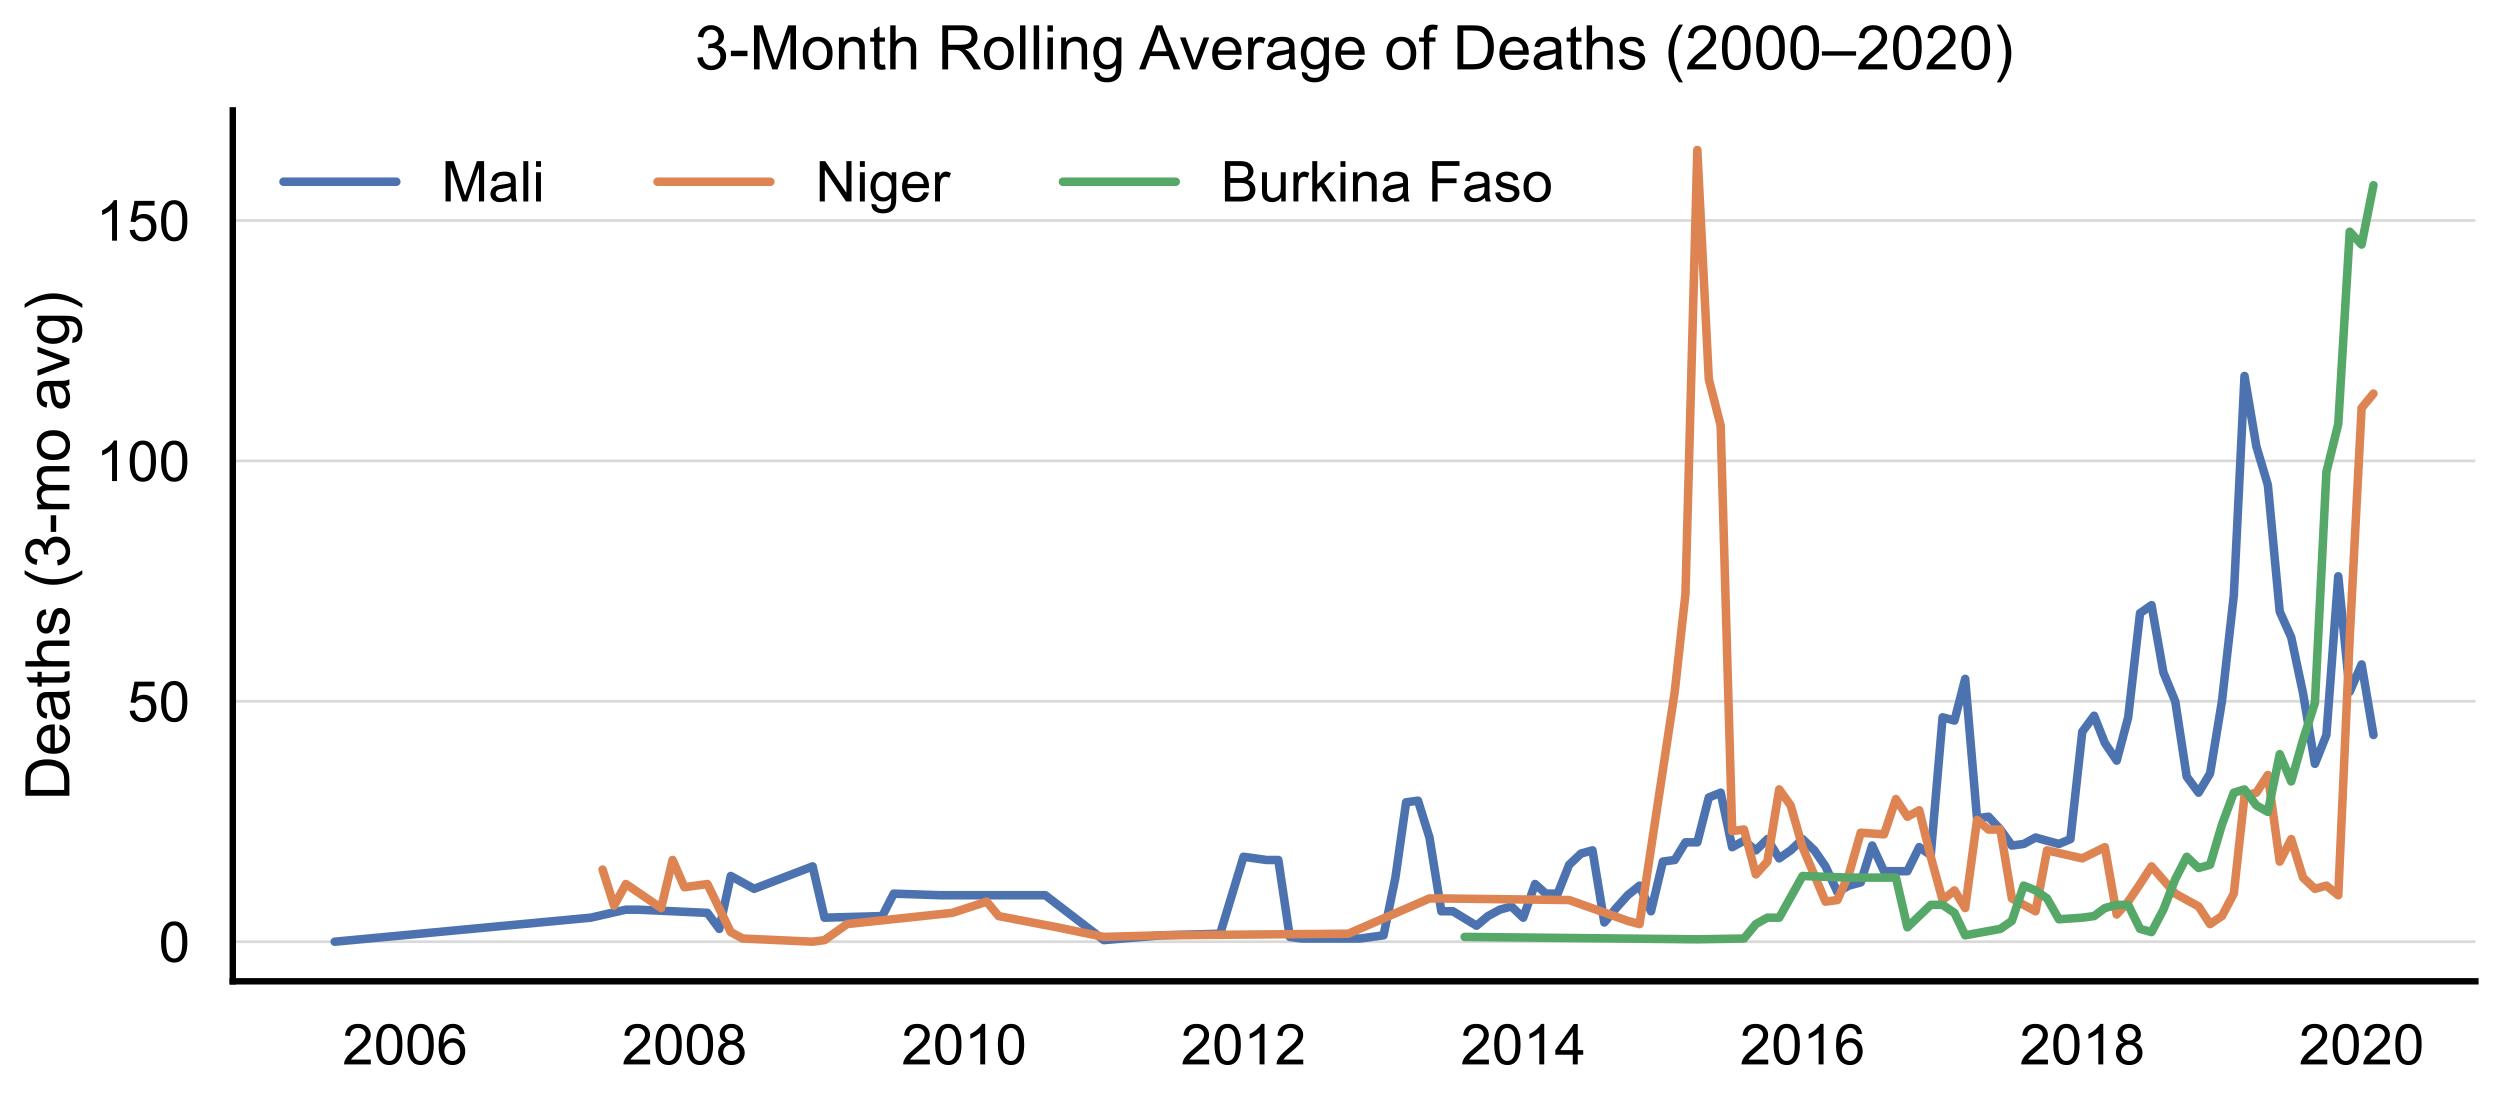
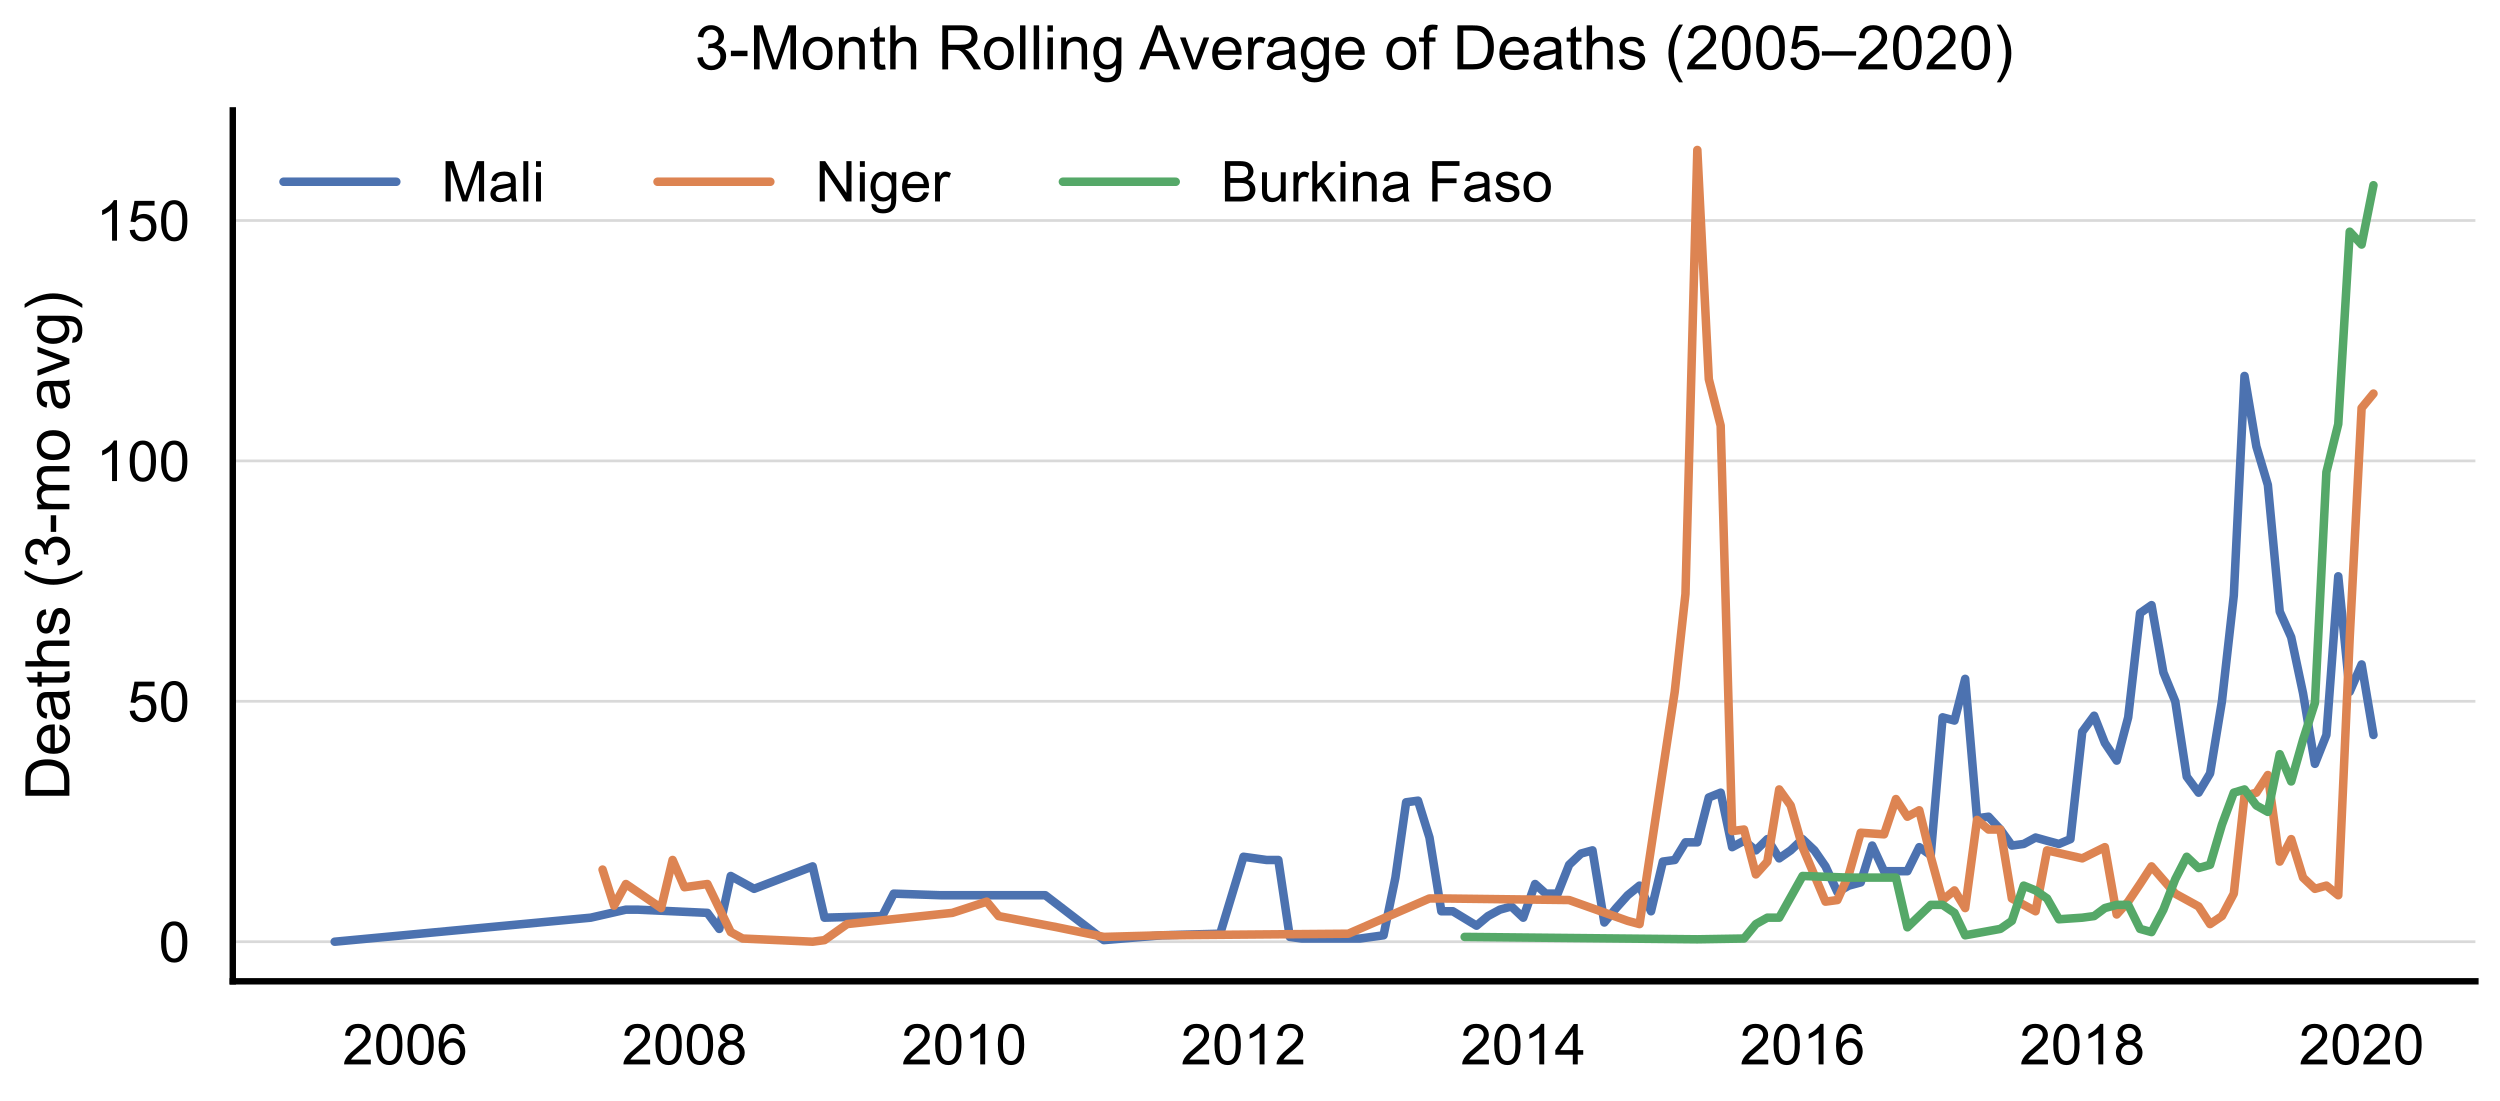
<svg xmlns="http://www.w3.org/2000/svg" xmlns:xlink="http://www.w3.org/1999/xlink" width="731.588pt" height="321.953pt" viewBox="0 0 731.588 321.953" version="1.1">
  <defs>
    <style type="text/css">*{stroke-linejoin: round; stroke-linecap: butt}</style>
  </defs>
  <g id="figure_1">
    <g id="patch_1">
      <path d="M 0 321.953  L 731.588 321.953  L 731.588 0  L 0 0  L 0 321.953  z " style="fill: none" />
    </g>
    <g id="axes_1">
      <g id="patch_2">
        <path d="M 68.119 287.163  L 724.388 287.163  L 724.388 32.303  L 68.119 32.303  L 68.119 287.163  z " style="fill: none" />
      </g>
      <g id="matplotlib.axis_1">
        <g id="xtick_1">
          <g id="text_1">
            <g transform="translate(100.2015 311.4738) scale(0.165 -0.165)">
              <defs>
                <path id="ArialMT-32" d="M 3222 541  L 3222 0  L 194 0  Q 188 203 259 391  Q 375 700 629 1000  Q 884 1300 1366 1694  Q 2113 2306 2375 2664  Q 2638 3022 2638 3341  Q 2638 3675 2398 3904  Q 2159 4134 1775 4134  Q 1369 4134 1125 3890  Q 881 3647 878 3216  L 300 3275  Q 359 3922 746 4261  Q 1134 4600 1788 4600  Q 2447 4600 2831 4234  Q 3216 3869 3216 3328  Q 3216 3053 3103 2787  Q 2991 2522 2730 2228  Q 2469 1934 1863 1422  Q 1356 997 1212 845  Q 1069 694 975 541  L 3222 541  z " transform="scale(0.015625)" />
                <path id="ArialMT-30" d="M 266 2259  Q 266 3072 433 3567  Q 600 4063 929 4331  Q 1259 4600 1759 4600  Q 2128 4600 2406 4451  Q 2684 4303 2865 4023  Q 3047 3744 3150 3342  Q 3253 2941 3253 2259  Q 3253 1453 3087 958  Q 2922 463 2592 192  Q 2263 -78 1759 -78  Q 1097 -78 719 397  Q 266 969 266 2259  z M 844 2259  Q 844 1131 1108 757  Q 1372 384 1759 384  Q 2147 384 2411 759  Q 2675 1134 2675 2259  Q 2675 3391 2411 3762  Q 2147 4134 1753 4134  Q 1366 4134 1134 3806  Q 844 3388 844 2259  z " transform="scale(0.015625)" />
                <path id="ArialMT-36" d="M 3184 3459  L 2625 3416  Q 2550 3747 2413 3897  Q 2184 4138 1850 4138  Q 1581 4138 1378 3988  Q 1113 3794 959 3422  Q 806 3050 800 2363  Q 1003 2672 1297 2822  Q 1591 2972 1913 2972  Q 2475 2972 2870 2558  Q 3266 2144 3266 1488  Q 3266 1056 3080 686  Q 2894 316 2569 119  Q 2244 -78 1831 -78  Q 1128 -78 684 439  Q 241 956 241 2144  Q 241 3472 731 4075  Q 1159 4600 1884 4600  Q 2425 4600 2770 4297  Q 3116 3994 3184 3459  z M 888 1484  Q 888 1194 1011 928  Q 1134 663 1356 523  Q 1578 384 1822 384  Q 2178 384 2434 671  Q 2691 959 2691 1453  Q 2691 1928 2437 2201  Q 2184 2475 1800 2475  Q 1419 2475 1153 2201  Q 888 1928 888 1484  z " transform="scale(0.015625)" />
              </defs>
              <use xlink:href="#ArialMT-32" />
              <use xlink:href="#ArialMT-30" transform="translate(55.61523 0)" />
              <use xlink:href="#ArialMT-30" transform="translate(111.2305 0)" />
              <use xlink:href="#ArialMT-36" transform="translate(166.8457 0)" />
            </g>
          </g>
        </g>
        <g id="xtick_2">
          <g id="text_2">
            <g transform="translate(181.9441 311.4738) scale(0.165 -0.165)">
              <defs>
                <path id="ArialMT-38" d="M 1131 2484  Q 781 2613 612 2850  Q 444 3088 444 3419  Q 444 3919 803 4259  Q 1163 4600 1759 4600  Q 2359 4600 2725 4251  Q 3091 3903 3091 3403  Q 3091 3084 2923 2848  Q 2756 2613 2416 2484  Q 2838 2347 3058 2040  Q 3278 1734 3278 1309  Q 3278 722 2862 322  Q 2447 -78 1769 -78  Q 1091 -78 675 323  Q 259 725 259 1325  Q 259 1772 486 2073  Q 713 2375 1131 2484  z M 1019 3438  Q 1019 3113 1228 2906  Q 1438 2700 1772 2700  Q 2097 2700 2305 2904  Q 2513 3109 2513 3406  Q 2513 3716 2298 3927  Q 2084 4138 1766 4138  Q 1444 4138 1231 3931  Q 1019 3725 1019 3438  z M 838 1322  Q 838 1081 952 856  Q 1066 631 1291 507  Q 1516 384 1775 384  Q 2178 384 2440 643  Q 2703 903 2703 1303  Q 2703 1709 2433 1975  Q 2163 2241 1756 2241  Q 1359 2241 1098 1978  Q 838 1716 838 1322  z " transform="scale(0.015625)" />
              </defs>
              <use xlink:href="#ArialMT-32" />
              <use xlink:href="#ArialMT-30" transform="translate(55.61523 0)" />
              <use xlink:href="#ArialMT-30" transform="translate(111.2305 0)" />
              <use xlink:href="#ArialMT-38" transform="translate(166.8457 0)" />
            </g>
          </g>
        </g>
        <g id="xtick_3">
          <g id="text_3">
            <g transform="translate(263.7987 311.4738) scale(0.165 -0.165)">
              <defs>
                <path id="ArialMT-31" d="M 2384 0  L 1822 0  L 1822 3584  Q 1619 3391 1289 3197  Q 959 3003 697 2906  L 697 3450  Q 1169 3672 1522 3987  Q 1875 4303 2022 4600  L 2384 4600  L 2384 0  z " transform="scale(0.015625)" />
              </defs>
              <use xlink:href="#ArialMT-32" />
              <use xlink:href="#ArialMT-30" transform="translate(55.61523 0)" />
              <use xlink:href="#ArialMT-31" transform="translate(111.2305 0)" />
              <use xlink:href="#ArialMT-30" transform="translate(166.8457 0)" />
            </g>
          </g>
        </g>
        <g id="xtick_4">
          <g id="text_4">
            <g transform="translate(345.5413 311.4738) scale(0.165 -0.165)">
              <use xlink:href="#ArialMT-32" />
              <use xlink:href="#ArialMT-30" transform="translate(55.61523 0)" />
              <use xlink:href="#ArialMT-31" transform="translate(111.2305 0)" />
              <use xlink:href="#ArialMT-32" transform="translate(166.8457 0)" />
            </g>
          </g>
        </g>
        <g id="xtick_5">
          <g id="text_5">
            <g transform="translate(427.3958 311.4738) scale(0.165 -0.165)">
              <defs>
                <path id="ArialMT-34" d="M 2069 0  L 2069 1097  L 81 1097  L 81 1613  L 2172 4581  L 2631 4581  L 2631 1613  L 3250 1613  L 3250 1097  L 2631 1097  L 2631 0  L 2069 0  z M 2069 1613  L 2069 3678  L 634 1613  L 2069 1613  z " transform="scale(0.015625)" />
              </defs>
              <use xlink:href="#ArialMT-32" />
              <use xlink:href="#ArialMT-30" transform="translate(55.61523 0)" />
              <use xlink:href="#ArialMT-31" transform="translate(111.2305 0)" />
              <use xlink:href="#ArialMT-34" transform="translate(166.8457 0)" />
            </g>
          </g>
        </g>
        <g id="xtick_6">
          <g id="text_6">
            <g transform="translate(509.1384 311.4738) scale(0.165 -0.165)">
              <use xlink:href="#ArialMT-32" />
              <use xlink:href="#ArialMT-30" transform="translate(55.61523 0)" />
              <use xlink:href="#ArialMT-31" transform="translate(111.2305 0)" />
              <use xlink:href="#ArialMT-36" transform="translate(166.8457 0)" />
            </g>
          </g>
        </g>
        <g id="xtick_7">
          <g id="text_7">
            <g transform="translate(590.993 311.4738) scale(0.165 -0.165)">
              <use xlink:href="#ArialMT-32" />
              <use xlink:href="#ArialMT-30" transform="translate(55.61523 0)" />
              <use xlink:href="#ArialMT-31" transform="translate(111.2305 0)" />
              <use xlink:href="#ArialMT-38" transform="translate(166.8457 0)" />
            </g>
          </g>
        </g>
        <g id="xtick_8">
          <g id="text_8">
            <g transform="translate(672.7356 311.4738) scale(0.165 -0.165)">
              <use xlink:href="#ArialMT-32" />
              <use xlink:href="#ArialMT-30" transform="translate(55.61523 0)" />
              <use xlink:href="#ArialMT-32" transform="translate(111.2305 0)" />
              <use xlink:href="#ArialMT-30" transform="translate(166.8457 0)" />
            </g>
          </g>
        </g>
      </g>
      <g id="matplotlib.axis_2">
        <g id="ytick_1">
          <g id="line2d_1">
-             <path d="M 68.119 275.579  L 724.388 275.579  " clip-path="url(#pfddcbf8c5a)" style="fill: none; stroke: #000000; stroke-opacity: 0.15; stroke-width: 0.8; stroke-linecap: round" />
+             <path d="M 68.119 275.579  L 724.388 275.579  " clip-path="url(#p000107c44e)" style="fill: none; stroke: #000000; stroke-opacity: 0.15; stroke-width: 0.8; stroke-linecap: round" />
          </g>
          <g id="text_9">
            <g transform="translate(46.44297 281.4841) scale(0.165 -0.165)">
              <use xlink:href="#ArialMT-30" />
            </g>
          </g>
        </g>
        <g id="ytick_2">
          <g id="line2d_2">
-             <path d="M 68.119 205.227  L 724.388 205.227  " clip-path="url(#pfddcbf8c5a)" style="fill: none; stroke: #000000; stroke-opacity: 0.15; stroke-width: 0.8; stroke-linecap: round" />
+             <path d="M 68.119 205.227  L 724.388 205.227  " clip-path="url(#p000107c44e)" style="fill: none; stroke: #000000; stroke-opacity: 0.15; stroke-width: 0.8; stroke-linecap: round" />
          </g>
          <g id="text_10">
            <g transform="translate(37.26742 211.1326) scale(0.165 -0.165)">
              <defs>
                <path id="ArialMT-35" d="M 266 1200  L 856 1250  Q 922 819 1161 601  Q 1400 384 1738 384  Q 2144 384 2425 690  Q 2706 997 2706 1503  Q 2706 1984 2436 2262  Q 2166 2541 1728 2541  Q 1456 2541 1237 2417  Q 1019 2294 894 2097  L 366 2166  L 809 4519  L 3088 4519  L 3088 3981  L 1259 3981  L 1013 2750  Q 1425 3038 1878 3038  Q 2478 3038 2890 2622  Q 3303 2206 3303 1553  Q 3303 931 2941 478  Q 2500 -78 1738 -78  Q 1113 -78 717 272  Q 322 622 266 1200  z " transform="scale(0.015625)" />
              </defs>
              <use xlink:href="#ArialMT-35" />
              <use xlink:href="#ArialMT-30" transform="translate(55.61523 0)" />
            </g>
          </g>
        </g>
        <g id="ytick_3">
          <g id="line2d_3">
-             <path d="M 68.119 134.876  L 724.388 134.876  " clip-path="url(#pfddcbf8c5a)" style="fill: none; stroke: #000000; stroke-opacity: 0.15; stroke-width: 0.8; stroke-linecap: round" />
+             <path d="M 68.119 134.876  L 724.388 134.876  " clip-path="url(#p000107c44e)" style="fill: none; stroke: #000000; stroke-opacity: 0.15; stroke-width: 0.8; stroke-linecap: round" />
          </g>
          <g id="text_11">
            <g transform="translate(28.09188 140.7811) scale(0.165 -0.165)">
              <use xlink:href="#ArialMT-31" />
              <use xlink:href="#ArialMT-30" transform="translate(55.61523 0)" />
              <use xlink:href="#ArialMT-30" transform="translate(111.2305 0)" />
            </g>
          </g>
        </g>
        <g id="ytick_4">
          <g id="line2d_4">
-             <path d="M 68.119 64.524  L 724.388 64.524  " clip-path="url(#pfddcbf8c5a)" style="fill: none; stroke: #000000; stroke-opacity: 0.15; stroke-width: 0.8; stroke-linecap: round" />
+             <path d="M 68.119 64.524  L 724.388 64.524  " clip-path="url(#p000107c44e)" style="fill: none; stroke: #000000; stroke-opacity: 0.15; stroke-width: 0.8; stroke-linecap: round" />
          </g>
          <g id="text_12">
            <g transform="translate(28.09188 70.42962) scale(0.165 -0.165)">
              <use xlink:href="#ArialMT-31" />
              <use xlink:href="#ArialMT-35" transform="translate(55.61523 0)" />
              <use xlink:href="#ArialMT-30" transform="translate(111.2305 0)" />
            </g>
          </g>
        </g>
        <g id="text_13">
          <g transform="translate(20.30344 234.2548) rotate(-90) scale(0.18 -0.18)">
            <defs>
              <path id="ArialMT-44" d="M 494 0  L 494 4581  L 2072 4581  Q 2606 4581 2888 4516  Q 3281 4425 3559 4188  Q 3922 3881 4101 3404  Q 4281 2928 4281 2316  Q 4281 1794 4159 1391  Q 4038 988 3847 723  Q 3656 459 3429 307  Q 3203 156 2883 78  Q 2563 0 2147 0  L 494 0  z M 1100 541  L 2078 541  Q 2531 541 2789 625  Q 3047 709 3200 863  Q 3416 1078 3536 1442  Q 3656 1806 3656 2325  Q 3656 3044 3420 3430  Q 3184 3816 2847 3947  Q 2603 4041 2063 4041  L 1100 4041  L 1100 541  z " transform="scale(0.015625)" />
              <path id="ArialMT-65" d="M 2694 1069  L 3275 997  Q 3138 488 2766 206  Q 2394 -75 1816 -75  Q 1088 -75 661 373  Q 234 822 234 1631  Q 234 2469 665 2931  Q 1097 3394 1784 3394  Q 2450 3394 2872 2941  Q 3294 2488 3294 1666  Q 3294 1616 3291 1516  L 816 1516  Q 847 969 1125 678  Q 1403 388 1819 388  Q 2128 388 2347 550  Q 2566 713 2694 1069  z M 847 1978  L 2700 1978  Q 2663 2397 2488 2606  Q 2219 2931 1791 2931  Q 1403 2931 1139 2672  Q 875 2413 847 1978  z " transform="scale(0.015625)" />
              <path id="ArialMT-61" d="M 2588 409  Q 2275 144 1986 34  Q 1697 -75 1366 -75  Q 819 -75 525 192  Q 231 459 231 875  Q 231 1119 342 1320  Q 453 1522 633 1644  Q 813 1766 1038 1828  Q 1203 1872 1538 1913  Q 2219 1994 2541 2106  Q 2544 2222 2544 2253  Q 2544 2597 2384 2738  Q 2169 2928 1744 2928  Q 1347 2928 1158 2789  Q 969 2650 878 2297  L 328 2372  Q 403 2725 575 2942  Q 747 3159 1072 3276  Q 1397 3394 1825 3394  Q 2250 3394 2515 3294  Q 2781 3194 2906 3042  Q 3031 2891 3081 2659  Q 3109 2516 3109 2141  L 3109 1391  Q 3109 606 3145 398  Q 3181 191 3288 0  L 2700 0  Q 2613 175 2588 409  z M 2541 1666  Q 2234 1541 1622 1453  Q 1275 1403 1131 1340  Q 988 1278 909 1158  Q 831 1038 831 891  Q 831 666 1001 516  Q 1172 366 1500 366  Q 1825 366 2078 508  Q 2331 650 2450 897  Q 2541 1088 2541 1459  L 2541 1666  z " transform="scale(0.015625)" />
              <path id="ArialMT-74" d="M 1650 503  L 1731 6  Q 1494 -44 1306 -44  Q 1000 -44 831 53  Q 663 150 594 308  Q 525 466 525 972  L 525 2881  L 113 2881  L 113 3319  L 525 3319  L 525 4141  L 1084 4478  L 1084 3319  L 1650 3319  L 1650 2881  L 1084 2881  L 1084 941  Q 1084 700 1114 631  Q 1144 563 1211 522  Q 1278 481 1403 481  Q 1497 481 1650 503  z " transform="scale(0.015625)" />
              <path id="ArialMT-68" d="M 422 0  L 422 4581  L 984 4581  L 984 2938  Q 1378 3394 1978 3394  Q 2347 3394 2619 3248  Q 2891 3103 3008 2847  Q 3125 2591 3125 2103  L 3125 0  L 2563 0  L 2563 2103  Q 2563 2525 2380 2717  Q 2197 2909 1863 2909  Q 1613 2909 1392 2779  Q 1172 2650 1078 2428  Q 984 2206 984 1816  L 984 0  L 422 0  z " transform="scale(0.015625)" />
              <path id="ArialMT-73" d="M 197 991  L 753 1078  Q 800 744 1014 566  Q 1228 388 1613 388  Q 2000 388 2187 545  Q 2375 703 2375 916  Q 2375 1106 2209 1216  Q 2094 1291 1634 1406  Q 1016 1563 777 1677  Q 538 1791 414 1992  Q 291 2194 291 2438  Q 291 2659 392 2848  Q 494 3038 669 3163  Q 800 3259 1026 3326  Q 1253 3394 1513 3394  Q 1903 3394 2198 3281  Q 2494 3169 2634 2976  Q 2775 2784 2828 2463  L 2278 2388  Q 2241 2644 2061 2787  Q 1881 2931 1553 2931  Q 1166 2931 1000 2803  Q 834 2675 834 2503  Q 834 2394 903 2306  Q 972 2216 1119 2156  Q 1203 2125 1616 2013  Q 2213 1853 2448 1751  Q 2684 1650 2818 1456  Q 2953 1263 2953 975  Q 2953 694 2789 445  Q 2625 197 2315 61  Q 2006 -75 1616 -75  Q 969 -75 630 194  Q 291 463 197 991  z " transform="scale(0.015625)" />
              <path id="ArialMT-20" transform="scale(0.015625)" />
              <path id="ArialMT-28" d="M 1497 -1347  Q 1031 -759 709 28  Q 388 816 388 1659  Q 388 2403 628 3084  Q 909 3875 1497 4659  L 1900 4659  Q 1522 4009 1400 3731  Q 1209 3300 1100 2831  Q 966 2247 966 1656  Q 966 153 1900 -1347  L 1497 -1347  z " transform="scale(0.015625)" />
              <path id="ArialMT-33" d="M 269 1209  L 831 1284  Q 928 806 1161 595  Q 1394 384 1728 384  Q 2125 384 2398 659  Q 2672 934 2672 1341  Q 2672 1728 2419 1979  Q 2166 2231 1775 2231  Q 1616 2231 1378 2169  L 1441 2663  Q 1497 2656 1531 2656  Q 1891 2656 2178 2843  Q 2466 3031 2466 3422  Q 2466 3731 2256 3934  Q 2047 4138 1716 4138  Q 1388 4138 1169 3931  Q 950 3725 888 3313  L 325 3413  Q 428 3978 793 4289  Q 1159 4600 1703 4600  Q 2078 4600 2393 4439  Q 2709 4278 2876 4000  Q 3044 3722 3044 3409  Q 3044 3113 2884 2869  Q 2725 2625 2413 2481  Q 2819 2388 3044 2092  Q 3269 1797 3269 1353  Q 3269 753 2831 336  Q 2394 -81 1725 -81  Q 1122 -81 723 278  Q 325 638 269 1209  z " transform="scale(0.015625)" />
              <path id="ArialMT-2d" d="M 203 1375  L 203 1941  L 1931 1941  L 1931 1375  L 203 1375  z " transform="scale(0.015625)" />
              <path id="ArialMT-6d" d="M 422 0  L 422 3319  L 925 3319  L 925 2853  Q 1081 3097 1340 3245  Q 1600 3394 1931 3394  Q 2300 3394 2536 3241  Q 2772 3088 2869 2813  Q 3263 3394 3894 3394  Q 4388 3394 4653 3120  Q 4919 2847 4919 2278  L 4919 0  L 4359 0  L 4359 2091  Q 4359 2428 4304 2576  Q 4250 2725 4106 2815  Q 3963 2906 3769 2906  Q 3419 2906 3187 2673  Q 2956 2441 2956 1928  L 2956 0  L 2394 0  L 2394 2156  Q 2394 2531 2256 2718  Q 2119 2906 1806 2906  Q 1569 2906 1367 2781  Q 1166 2656 1075 2415  Q 984 2175 984 1722  L 984 0  L 422 0  z " transform="scale(0.015625)" />
              <path id="ArialMT-6f" d="M 213 1659  Q 213 2581 725 3025  Q 1153 3394 1769 3394  Q 2453 3394 2887 2945  Q 3322 2497 3322 1706  Q 3322 1066 3130 698  Q 2938 331 2570 128  Q 2203 -75 1769 -75  Q 1072 -75 642 372  Q 213 819 213 1659  z M 791 1659  Q 791 1022 1069 705  Q 1347 388 1769 388  Q 2188 388 2466 706  Q 2744 1025 2744 1678  Q 2744 2294 2464 2611  Q 2184 2928 1769 2928  Q 1347 2928 1069 2612  Q 791 2297 791 1659  z " transform="scale(0.015625)" />
              <path id="ArialMT-76" d="M 1344 0  L 81 3319  L 675 3319  L 1388 1331  Q 1503 1009 1600 663  Q 1675 925 1809 1294  L 2547 3319  L 3125 3319  L 1869 0  L 1344 0  z " transform="scale(0.015625)" />
              <path id="ArialMT-67" d="M 319 -275  L 866 -356  Q 900 -609 1056 -725  Q 1266 -881 1628 -881  Q 2019 -881 2231 -725  Q 2444 -569 2519 -288  Q 2563 -116 2559 434  Q 2191 0 1641 0  Q 956 0 581 494  Q 206 988 206 1678  Q 206 2153 378 2554  Q 550 2956 876 3175  Q 1203 3394 1644 3394  Q 2231 3394 2613 2919  L 2613 3319  L 3131 3319  L 3131 450  Q 3131 -325 2973 -648  Q 2816 -972 2473 -1159  Q 2131 -1347 1631 -1347  Q 1038 -1347 672 -1080  Q 306 -813 319 -275  z M 784 1719  Q 784 1066 1043 766  Q 1303 466 1694 466  Q 2081 466 2343 764  Q 2606 1063 2606 1700  Q 2606 2309 2336 2618  Q 2066 2928 1684 2928  Q 1309 2928 1046 2623  Q 784 2319 784 1719  z " transform="scale(0.015625)" />
              <path id="ArialMT-29" d="M 791 -1347  L 388 -1347  Q 1322 153 1322 1656  Q 1322 2244 1188 2822  Q 1081 3291 891 3722  Q 769 4003 388 4659  L 791 4659  Q 1378 3875 1659 3084  Q 1900 2403 1900 1659  Q 1900 816 1576 28  Q 1253 -759 791 -1347  z " transform="scale(0.015625)" />
            </defs>
            <use xlink:href="#ArialMT-44" />
            <use xlink:href="#ArialMT-65" transform="translate(72.2168 0)" />
            <use xlink:href="#ArialMT-61" transform="translate(127.832 0)" />
            <use xlink:href="#ArialMT-74" transform="translate(183.4473 0)" />
            <use xlink:href="#ArialMT-68" transform="translate(211.2305 0)" />
            <use xlink:href="#ArialMT-73" transform="translate(266.8457 0)" />
            <use xlink:href="#ArialMT-20" transform="translate(316.8457 0)" />
            <use xlink:href="#ArialMT-28" transform="translate(344.6289 0)" />
            <use xlink:href="#ArialMT-33" transform="translate(377.9297 0)" />
            <use xlink:href="#ArialMT-2d" transform="translate(433.5449 0)" />
            <use xlink:href="#ArialMT-6d" transform="translate(466.8457 0)" />
            <use xlink:href="#ArialMT-6f" transform="translate(550.1465 0)" />
            <use xlink:href="#ArialMT-20" transform="translate(605.7617 0)" />
            <use xlink:href="#ArialMT-61" transform="translate(633.5449 0)" />
            <use xlink:href="#ArialMT-76" transform="translate(689.1602 0)" />
            <use xlink:href="#ArialMT-67" transform="translate(739.1602 0)" />
            <use xlink:href="#ArialMT-29" transform="translate(794.7754 0)" />
          </g>
        </g>
      </g>
      <g id="FillBetweenPolyCollection_1" />
      <g id="FillBetweenPolyCollection_2" />
      <g id="FillBetweenPolyCollection_3" />
      <g id="line2d_5">
-         <path d="M 97.949 275.579  L 172.861 268.544  L 183.163 266.199  L 186.634 266.199  L 207.014 267.137  L 210.485 271.827  L 213.844 256.349  L 220.675 260.102  L 237.807 253.535  L 241.278 268.544  L 258.187 268.075  L 261.546 261.509  L 275.319 261.978  L 305.889 261.978  L 323.021 275.11  L 339.929 273.703  L 357.062 273.234  L 363.892 250.721  L 370.611 251.659  L 374.082 251.659  L 377.441 274.172  L 380.913 274.641  L 384.272 274.641  L 391.215 274.641  L 398.045 274.641  L 404.876 273.703  L 408.347 256.818  L 411.482 234.775  L 414.953 234.306  L 418.313 245.093  L 421.784 266.668  L 425.143 266.668  L 432.086 270.889  L 435.445 268.075  L 438.916 266.199  L 442.276 265.261  L 445.747 268.544  L 449.218 258.695  L 452.354 261.509  L 455.825 261.509  L 459.184 253.066  L 462.655 249.783  L 466.015 248.845  L 469.486 269.951  L 472.957 265.73  L 476.316 261.978  L 479.788 259.164  L 483.147 266.668  L 486.618 252.128  L 490.089 251.659  L 493.225 246.5  L 496.696 246.5  L 500.055 233.368  L 503.527 231.961  L 506.886 247.907  L 510.357 246.031  L 513.828 248.845  L 517.188 245.562  L 520.659 251.19  L 524.018 248.845  L 527.49 245.562  L 530.961 248.845  L 534.208 253.535  L 537.679 261.04  L 541.039 259.164  L 544.51 258.226  L 547.869 247.438  L 551.34 254.942  L 554.812 254.942  L 558.171 254.942  L 561.642 247.907  L 565.002 250.252  L 568.473 209.918  L 571.944 210.856  L 575.079 198.661  L 578.551 239.465  L 581.91 238.996  L 585.381 242.748  L 588.74 247.438  L 592.212 246.969  L 595.683 245.093  L 599.042 246.031  L 602.514 246.969  L 605.873 245.562  L 609.344 214.139  L 612.815 209.448  L 615.951 217.422  L 619.422 222.581  L 622.781 209.918  L 626.253 179.432  L 629.612 177.087  L 633.083 196.785  L 636.554 205.227  L 639.914 227.271  L 643.385 231.961  L 646.744 226.333  L 650.215 205.227  L 653.687 174.273  L 656.822 110.018  L 660.293 130.655  L 663.653 141.911  L 667.124 178.963  L 670.483 186.467  L 673.954 202.882  L 677.426 223.519  L 680.785 215.077  L 684.256 168.645  L 687.615 202.413  L 691.087 194.44  L 694.558 215.077  " clip-path="url(#pfddcbf8c5a)" style="fill: none; stroke: #4c72b0; stroke-width: 2.5; stroke-linecap: round" />
+         <path d="M 97.949 275.579  L 172.861 268.544  L 183.163 266.199  L 186.634 266.199  L 207.014 267.137  L 210.485 271.827  L 213.844 256.349  L 220.675 260.102  L 237.807 253.535  L 241.278 268.544  L 258.187 268.075  L 261.546 261.509  L 275.319 261.978  L 305.889 261.978  L 323.021 275.11  L 339.929 273.703  L 357.062 273.234  L 363.892 250.721  L 370.611 251.659  L 374.082 251.659  L 377.441 274.172  L 380.913 274.641  L 384.272 274.641  L 391.215 274.641  L 398.045 274.641  L 404.876 273.703  L 408.347 256.818  L 411.482 234.775  L 414.953 234.306  L 418.313 245.093  L 421.784 266.668  L 425.143 266.668  L 432.086 270.889  L 435.445 268.075  L 438.916 266.199  L 442.276 265.261  L 445.747 268.544  L 449.218 258.695  L 452.354 261.509  L 455.825 261.509  L 459.184 253.066  L 462.655 249.783  L 466.015 248.845  L 469.486 269.951  L 472.957 265.73  L 476.316 261.978  L 479.788 259.164  L 483.147 266.668  L 486.618 252.128  L 490.089 251.659  L 493.225 246.5  L 496.696 246.5  L 500.055 233.368  L 503.527 231.961  L 506.886 247.907  L 510.357 246.031  L 513.828 248.845  L 517.188 245.562  L 520.659 251.19  L 524.018 248.845  L 527.49 245.562  L 530.961 248.845  L 534.208 253.535  L 537.679 261.04  L 541.039 259.164  L 544.51 258.226  L 547.869 247.438  L 551.34 254.942  L 554.812 254.942  L 558.171 254.942  L 561.642 247.907  L 565.002 250.252  L 568.473 209.918  L 571.944 210.856  L 575.079 198.661  L 578.551 239.465  L 581.91 238.996  L 585.381 242.748  L 588.74 247.438  L 592.212 246.969  L 595.683 245.093  L 599.042 246.031  L 602.514 246.969  L 605.873 245.562  L 609.344 214.139  L 612.815 209.448  L 615.951 217.422  L 619.422 222.581  L 622.781 209.918  L 626.253 179.432  L 629.612 177.087  L 633.083 196.785  L 636.554 205.227  L 639.914 227.271  L 643.385 231.961  L 646.744 226.333  L 650.215 205.227  L 653.687 174.273  L 656.822 110.018  L 660.293 130.655  L 663.653 141.911  L 667.124 178.963  L 670.483 186.467  L 673.954 202.882  L 677.426 223.519  L 680.785 215.077  L 684.256 168.645  L 687.615 202.413  L 691.087 194.44  L 694.558 215.077  " clip-path="url(#p000107c44e)" style="fill: none; stroke: #4c72b0; stroke-width: 2.5; stroke-linecap: round" />
      </g>
      <g id="line2d_6">
-         <path d="M 176.332 254.473  L 179.692 265.026  L 183.163 258.695  L 193.465 265.73  L 196.824 251.659  L 200.295 259.633  L 207.014 258.695  L 213.844 272.765  L 217.316 274.641  L 237.807 275.579  L 241.278 275.11  L 247.885 270.42  L 278.678 267.137  L 288.756 263.854  L 292.228 268.075  L 309.36 271.358  L 323.021 274.172  L 339.929 273.703  L 394.574 273.234  L 418.313 262.916  L 421.784 262.916  L 459.184 263.385  L 476.316 269.482  L 479.788 270.42  L 490.089 202.413  L 493.225 173.804  L 496.696 43.888  L 500.055 110.956  L 503.527 124.558  L 506.886 243.217  L 510.357 242.748  L 513.828 255.88  L 517.188 252.128  L 520.659 231.023  L 524.018 235.713  L 527.49 247.907  L 534.208 263.854  L 537.679 263.385  L 541.039 255.88  L 544.51 243.686  L 551.34 244.155  L 554.812 233.837  L 558.171 238.996  L 561.642 237.12  L 565.002 250.721  L 568.473 263.385  L 571.944 260.571  L 575.079 265.73  L 578.551 239.934  L 581.91 242.748  L 585.381 242.748  L 588.74 262.916  L 595.683 266.668  L 599.042 248.845  L 609.344 251.19  L 615.951 247.907  L 619.422 267.606  L 622.781 263.854  L 626.253 258.695  L 629.612 253.535  L 636.554 261.509  L 643.385 265.261  L 646.744 270.42  L 650.215 268.075  L 653.687 261.509  L 656.822 232.899  L 660.293 231.961  L 663.653 226.802  L 667.124 252.128  L 670.483 245.562  L 673.954 256.818  L 677.426 260.102  L 680.785 259.164  L 684.256 261.978  L 687.615 186.467  L 691.087 119.399  L 694.558 115.177  " clip-path="url(#pfddcbf8c5a)" style="fill: none; stroke: #dd8452; stroke-width: 2.5; stroke-linecap: round" />
+         <path d="M 176.332 254.473  L 179.692 265.026  L 183.163 258.695  L 193.465 265.73  L 196.824 251.659  L 200.295 259.633  L 207.014 258.695  L 213.844 272.765  L 217.316 274.641  L 237.807 275.579  L 241.278 275.11  L 247.885 270.42  L 278.678 267.137  L 288.756 263.854  L 292.228 268.075  L 309.36 271.358  L 323.021 274.172  L 339.929 273.703  L 394.574 273.234  L 418.313 262.916  L 421.784 262.916  L 459.184 263.385  L 476.316 269.482  L 479.788 270.42  L 490.089 202.413  L 493.225 173.804  L 496.696 43.888  L 500.055 110.956  L 503.527 124.558  L 506.886 243.217  L 510.357 242.748  L 513.828 255.88  L 517.188 252.128  L 520.659 231.023  L 524.018 235.713  L 527.49 247.907  L 534.208 263.854  L 537.679 263.385  L 541.039 255.88  L 544.51 243.686  L 551.34 244.155  L 554.812 233.837  L 558.171 238.996  L 561.642 237.12  L 565.002 250.721  L 568.473 263.385  L 571.944 260.571  L 575.079 265.73  L 578.551 239.934  L 581.91 242.748  L 585.381 242.748  L 588.74 262.916  L 595.683 266.668  L 599.042 248.845  L 609.344 251.19  L 615.951 247.907  L 619.422 267.606  L 622.781 263.854  L 626.253 258.695  L 629.612 253.535  L 636.554 261.509  L 643.385 265.261  L 646.744 270.42  L 650.215 268.075  L 653.687 261.509  L 656.822 232.899  L 660.293 231.961  L 663.653 226.802  L 667.124 252.128  L 670.483 245.562  L 673.954 256.818  L 677.426 260.102  L 680.785 259.164  L 684.256 261.978  L 687.615 186.467  L 691.087 119.399  L 694.558 115.177  " clip-path="url(#p000107c44e)" style="fill: none; stroke: #dd8452; stroke-width: 2.5; stroke-linecap: round" />
      </g>
      <g id="line2d_7">
-         <path d="M 428.615 274.172  L 496.696 274.875  L 510.357 274.641  L 513.828 270.42  L 517.188 268.544  L 520.659 268.544  L 527.49 256.349  L 541.039 256.818  L 554.812 256.818  L 558.171 271.358  L 565.002 264.792  L 568.473 264.792  L 571.944 267.137  L 575.079 273.703  L 585.381 271.827  L 588.74 269.482  L 592.212 259.164  L 595.683 260.571  L 599.042 262.916  L 602.514 269.013  L 609.344 268.544  L 612.815 268.075  L 615.951 265.73  L 619.422 264.792  L 622.781 264.792  L 626.253 271.827  L 629.612 272.765  L 633.083 266.199  L 636.554 257.288  L 639.914 250.721  L 643.385 254.004  L 646.744 253.066  L 650.215 241.341  L 653.687 231.961  L 656.822 231.023  L 660.293 235.713  L 663.653 237.589  L 667.124 220.705  L 670.483 228.678  L 673.954 216.484  L 677.426 205.696  L 680.785 138.159  L 684.256 124.089  L 687.615 67.807  L 691.087 71.56  L 694.558 54.206  " clip-path="url(#pfddcbf8c5a)" style="fill: none; stroke: #55a868; stroke-width: 2.5; stroke-linecap: round" />
+         <path d="M 428.615 274.172  L 496.696 274.875  L 510.357 274.641  L 513.828 270.42  L 517.188 268.544  L 520.659 268.544  L 527.49 256.349  L 541.039 256.818  L 554.812 256.818  L 558.171 271.358  L 565.002 264.792  L 568.473 264.792  L 571.944 267.137  L 575.079 273.703  L 585.381 271.827  L 588.74 269.482  L 592.212 259.164  L 595.683 260.571  L 599.042 262.916  L 602.514 269.013  L 609.344 268.544  L 612.815 268.075  L 615.951 265.73  L 619.422 264.792  L 622.781 264.792  L 626.253 271.827  L 629.612 272.765  L 633.083 266.199  L 636.554 257.288  L 639.914 250.721  L 643.385 254.004  L 646.744 253.066  L 650.215 241.341  L 653.687 231.961  L 656.822 231.023  L 660.293 235.713  L 663.653 237.589  L 667.124 220.705  L 670.483 228.678  L 673.954 216.484  L 677.426 205.696  L 680.785 138.159  L 684.256 124.089  L 687.615 67.807  L 691.087 71.56  L 694.558 54.206  " clip-path="url(#p000107c44e)" style="fill: none; stroke: #55a868; stroke-width: 2.5; stroke-linecap: round" />
      </g>
      <g id="line2d_8" />
      <g id="line2d_9" />
      <g id="line2d_10" />
      <g id="patch_3">
        <path d="M 68.119 287.163  L 68.119 32.303  " style="fill: none; stroke: #000000; stroke-width: 1.875; stroke-linejoin: miter; stroke-linecap: square" />
      </g>
      <g id="patch_4">
        <path d="M 68.119 287.163  L 724.388 287.163  " style="fill: none; stroke: #000000; stroke-width: 1.875; stroke-linejoin: miter; stroke-linecap: square" />
      </g>
      <g id="text_14">
        <g transform="translate(203.3019 20.30344) scale(0.18 -0.18)">
          <defs>
            <path id="ArialMT-4d" d="M 475 0  L 475 4581  L 1388 4581  L 2472 1338  Q 2622 884 2691 659  Q 2769 909 2934 1394  L 4031 4581  L 4847 4581  L 4847 0  L 4263 0  L 4263 3834  L 2931 0  L 2384 0  L 1059 3900  L 1059 0  L 475 0  z " transform="scale(0.015625)" />
            <path id="ArialMT-6e" d="M 422 0  L 422 3319  L 928 3319  L 928 2847  Q 1294 3394 1984 3394  Q 2284 3394 2536 3286  Q 2788 3178 2913 3003  Q 3038 2828 3088 2588  Q 3119 2431 3119 2041  L 3119 0  L 2556 0  L 2556 2019  Q 2556 2363 2490 2533  Q 2425 2703 2258 2804  Q 2091 2906 1866 2906  Q 1506 2906 1245 2678  Q 984 2450 984 1813  L 984 0  L 422 0  z " transform="scale(0.015625)" />
            <path id="ArialMT-52" d="M 503 0  L 503 4581  L 2534 4581  Q 3147 4581 3465 4457  Q 3784 4334 3975 4021  Q 4166 3709 4166 3331  Q 4166 2844 3850 2509  Q 3534 2175 2875 2084  Q 3116 1969 3241 1856  Q 3506 1613 3744 1247  L 4541 0  L 3778 0  L 3172 953  Q 2906 1366 2734 1584  Q 2563 1803 2427 1890  Q 2291 1978 2150 2013  Q 2047 2034 1813 2034  L 1109 2034  L 1109 0  L 503 0  z M 1109 2559  L 2413 2559  Q 2828 2559 3062 2645  Q 3297 2731 3419 2920  Q 3541 3109 3541 3331  Q 3541 3656 3305 3865  Q 3069 4075 2559 4075  L 1109 4075  L 1109 2559  z " transform="scale(0.015625)" />
            <path id="ArialMT-6c" d="M 409 0  L 409 4581  L 972 4581  L 972 0  L 409 0  z " transform="scale(0.015625)" />
            <path id="ArialMT-69" d="M 425 3934  L 425 4581  L 988 4581  L 988 3934  L 425 3934  z M 425 0  L 425 3319  L 988 3319  L 988 0  L 425 0  z " transform="scale(0.015625)" />
            <path id="ArialMT-41" d="M -9 0  L 1750 4581  L 2403 4581  L 4278 0  L 3588 0  L 3053 1388  L 1138 1388  L 634 0  L -9 0  z M 1313 1881  L 2866 1881  L 2388 3150  Q 2169 3728 2063 4100  Q 1975 3659 1816 3225  L 1313 1881  z " transform="scale(0.015625)" />
            <path id="ArialMT-72" d="M 416 0  L 416 3319  L 922 3319  L 922 2816  Q 1116 3169 1280 3281  Q 1444 3394 1641 3394  Q 1925 3394 2219 3213  L 2025 2691  Q 1819 2813 1613 2813  Q 1428 2813 1281 2702  Q 1134 2591 1072 2394  Q 978 2094 978 1738  L 978 0  L 416 0  z " transform="scale(0.015625)" />
            <path id="ArialMT-66" d="M 556 0  L 556 2881  L 59 2881  L 59 3319  L 556 3319  L 556 3672  Q 556 4006 616 4169  Q 697 4388 901 4523  Q 1106 4659 1475 4659  Q 1713 4659 2000 4603  L 1916 4113  Q 1741 4144 1584 4144  Q 1328 4144 1222 4034  Q 1116 3925 1116 3625  L 1116 3319  L 1763 3319  L 1763 2881  L 1116 2881  L 1116 0  L 556 0  z " transform="scale(0.015625)" />
            <path id="ArialMT-2013" d="M -13 1431  L -13 1884  L 3547 1884  L 3547 1431  L -13 1431  z " transform="scale(0.015625)" />
          </defs>
          <use xlink:href="#ArialMT-33" />
          <use xlink:href="#ArialMT-2d" transform="translate(55.61523 0)" />
          <use xlink:href="#ArialMT-4d" transform="translate(88.91602 0)" />
          <use xlink:href="#ArialMT-6f" transform="translate(172.2168 0)" />
          <use xlink:href="#ArialMT-6e" transform="translate(227.832 0)" />
          <use xlink:href="#ArialMT-74" transform="translate(283.4473 0)" />
          <use xlink:href="#ArialMT-68" transform="translate(311.2305 0)" />
          <use xlink:href="#ArialMT-20" transform="translate(366.8457 0)" />
          <use xlink:href="#ArialMT-52" transform="translate(394.6289 0)" />
          <use xlink:href="#ArialMT-6f" transform="translate(466.8457 0)" />
          <use xlink:href="#ArialMT-6c" transform="translate(522.4609 0)" />
          <use xlink:href="#ArialMT-6c" transform="translate(544.6777 0)" />
          <use xlink:href="#ArialMT-69" transform="translate(566.8945 0)" />
          <use xlink:href="#ArialMT-6e" transform="translate(589.1113 0)" />
          <use xlink:href="#ArialMT-67" transform="translate(644.7266 0)" />
          <use xlink:href="#ArialMT-20" transform="translate(700.3418 0)" />
          <use xlink:href="#ArialMT-41" transform="translate(722.625 0)" />
          <use xlink:href="#ArialMT-76" transform="translate(787.5742 0)" />
          <use xlink:href="#ArialMT-65" transform="translate(837.5742 0)" />
          <use xlink:href="#ArialMT-72" transform="translate(893.1895 0)" />
          <use xlink:href="#ArialMT-61" transform="translate(926.4902 0)" />
          <use xlink:href="#ArialMT-67" transform="translate(982.1055 0)" />
          <use xlink:href="#ArialMT-65" transform="translate(1037.721 0)" />
          <use xlink:href="#ArialMT-20" transform="translate(1093.336 0)" />
          <use xlink:href="#ArialMT-6f" transform="translate(1121.119 0)" />
          <use xlink:href="#ArialMT-66" transform="translate(1176.734 0)" />
          <use xlink:href="#ArialMT-20" transform="translate(1204.518 0)" />
          <use xlink:href="#ArialMT-44" transform="translate(1232.301 0)" />
          <use xlink:href="#ArialMT-65" transform="translate(1304.518 0)" />
          <use xlink:href="#ArialMT-61" transform="translate(1360.133 0)" />
          <use xlink:href="#ArialMT-74" transform="translate(1415.748 0)" />
          <use xlink:href="#ArialMT-68" transform="translate(1443.531 0)" />
          <use xlink:href="#ArialMT-73" transform="translate(1499.146 0)" />
          <use xlink:href="#ArialMT-20" transform="translate(1549.146 0)" />
          <use xlink:href="#ArialMT-28" transform="translate(1576.93 0)" />
          <use xlink:href="#ArialMT-32" transform="translate(1610.23 0)" />
          <use xlink:href="#ArialMT-30" transform="translate(1665.846 0)" />
          <use xlink:href="#ArialMT-30" transform="translate(1721.461 0)" />
-           <use xlink:href="#ArialMT-30" transform="translate(1777.076 0)" />
+           <use xlink:href="#ArialMT-35" transform="translate(1777.076 0)" />
          <use xlink:href="#ArialMT-2013" transform="translate(1832.691 0)" />
          <use xlink:href="#ArialMT-32" transform="translate(1888.307 0)" />
          <use xlink:href="#ArialMT-30" transform="translate(1943.922 0)" />
          <use xlink:href="#ArialMT-32" transform="translate(1999.537 0)" />
          <use xlink:href="#ArialMT-30" transform="translate(2055.152 0)" />
          <use xlink:href="#ArialMT-29" transform="translate(2110.768 0)" />
        </g>
      </g>
      <g id="legend_1">
        <g id="line2d_11">
          <path d="M 82.969 53.189  L 99.469 53.189  L 115.969 53.189  " style="fill: none; stroke: #4c72b0; stroke-width: 2.5; stroke-linecap: round" />
        </g>
        <g id="text_15">
          <g transform="translate(129.1685 58.96383) scale(0.165 -0.165)">
            <use xlink:href="#ArialMT-4d" />
            <use xlink:href="#ArialMT-61" transform="translate(83.30078 0)" />
            <use xlink:href="#ArialMT-6c" transform="translate(138.916 0)" />
            <use xlink:href="#ArialMT-69" transform="translate(161.1328 0)" />
          </g>
        </g>
        <g id="line2d_12">
          <path d="M 192.42 53.189  L 208.92 53.189  L 225.42 53.189  " style="fill: none; stroke: #dd8452; stroke-width: 2.5; stroke-linecap: round" />
        </g>
        <g id="text_16">
          <g transform="translate(238.6202 58.96383) scale(0.165 -0.165)">
            <defs>
              <path id="ArialMT-4e" d="M 488 0  L 488 4581  L 1109 4581  L 3516 984  L 3516 4581  L 4097 4581  L 4097 0  L 3475 0  L 1069 3600  L 1069 0  L 488 0  z " transform="scale(0.015625)" />
            </defs>
            <use xlink:href="#ArialMT-4e" />
            <use xlink:href="#ArialMT-69" transform="translate(72.2168 0)" />
            <use xlink:href="#ArialMT-67" transform="translate(94.43359 0)" />
            <use xlink:href="#ArialMT-65" transform="translate(150.0488 0)" />
            <use xlink:href="#ArialMT-72" transform="translate(205.6641 0)" />
          </g>
        </g>
        <g id="line2d_13">
          <path d="M 311.048 53.189  L 327.548 53.189  L 344.048 53.189  " style="fill: none; stroke: #55a868; stroke-width: 2.5; stroke-linecap: round" />
        </g>
        <g id="text_17">
          <g transform="translate(357.2475 58.96383) scale(0.165 -0.165)">
            <defs>
              <path id="ArialMT-42" d="M 469 0  L 469 4581  L 2188 4581  Q 2713 4581 3030 4442  Q 3347 4303 3526 4014  Q 3706 3725 3706 3409  Q 3706 3116 3547 2856  Q 3388 2597 3066 2438  Q 3481 2316 3704 2022  Q 3928 1728 3928 1328  Q 3928 1006 3792 729  Q 3656 453 3456 303  Q 3256 153 2954 76  Q 2653 0 2216 0  L 469 0  z M 1075 2656  L 2066 2656  Q 2469 2656 2644 2709  Q 2875 2778 2992 2937  Q 3109 3097 3109 3338  Q 3109 3566 3000 3739  Q 2891 3913 2687 3977  Q 2484 4041 1991 4041  L 1075 4041  L 1075 2656  z M 1075 541  L 2216 541  Q 2509 541 2628 563  Q 2838 600 2978 687  Q 3119 775 3209 942  Q 3300 1109 3300 1328  Q 3300 1584 3169 1773  Q 3038 1963 2805 2039  Q 2572 2116 2134 2116  L 1075 2116  L 1075 541  z " transform="scale(0.015625)" />
              <path id="ArialMT-75" d="M 2597 0  L 2597 488  Q 2209 -75 1544 -75  Q 1250 -75 995 37  Q 741 150 617 320  Q 494 491 444 738  Q 409 903 409 1263  L 409 3319  L 972 3319  L 972 1478  Q 972 1038 1006 884  Q 1059 663 1231 536  Q 1403 409 1656 409  Q 1909 409 2131 539  Q 2353 669 2445 892  Q 2538 1116 2538 1541  L 2538 3319  L 3100 3319  L 3100 0  L 2597 0  z " transform="scale(0.015625)" />
              <path id="ArialMT-6b" d="M 425 0  L 425 4581  L 988 4581  L 988 1969  L 2319 3319  L 3047 3319  L 1778 2088  L 3175 0  L 2481 0  L 1384 1697  L 988 1316  L 988 0  L 425 0  z " transform="scale(0.015625)" />
              <path id="ArialMT-46" d="M 525 0  L 525 4581  L 3616 4581  L 3616 4041  L 1131 4041  L 1131 2622  L 3281 2622  L 3281 2081  L 1131 2081  L 1131 0  L 525 0  z " transform="scale(0.015625)" />
            </defs>
            <use xlink:href="#ArialMT-42" />
            <use xlink:href="#ArialMT-75" transform="translate(66.69922 0)" />
            <use xlink:href="#ArialMT-72" transform="translate(122.3145 0)" />
            <use xlink:href="#ArialMT-6b" transform="translate(155.6152 0)" />
            <use xlink:href="#ArialMT-69" transform="translate(205.6152 0)" />
            <use xlink:href="#ArialMT-6e" transform="translate(227.832 0)" />
            <use xlink:href="#ArialMT-61" transform="translate(283.4473 0)" />
            <use xlink:href="#ArialMT-20" transform="translate(339.0625 0)" />
            <use xlink:href="#ArialMT-46" transform="translate(366.8457 0)" />
            <use xlink:href="#ArialMT-61" transform="translate(427.9297 0)" />
            <use xlink:href="#ArialMT-73" transform="translate(483.5449 0)" />
            <use xlink:href="#ArialMT-6f" transform="translate(533.5449 0)" />
          </g>
        </g>
      </g>
    </g>
  </g>
  <defs>
-     <clipPath id="pfddcbf8c5a">
+     <clipPath id="p000107c44e">
      <rect x="68.119" y="32.303" width="656.27" height="254.86" />
    </clipPath>
  </defs>
</svg>
